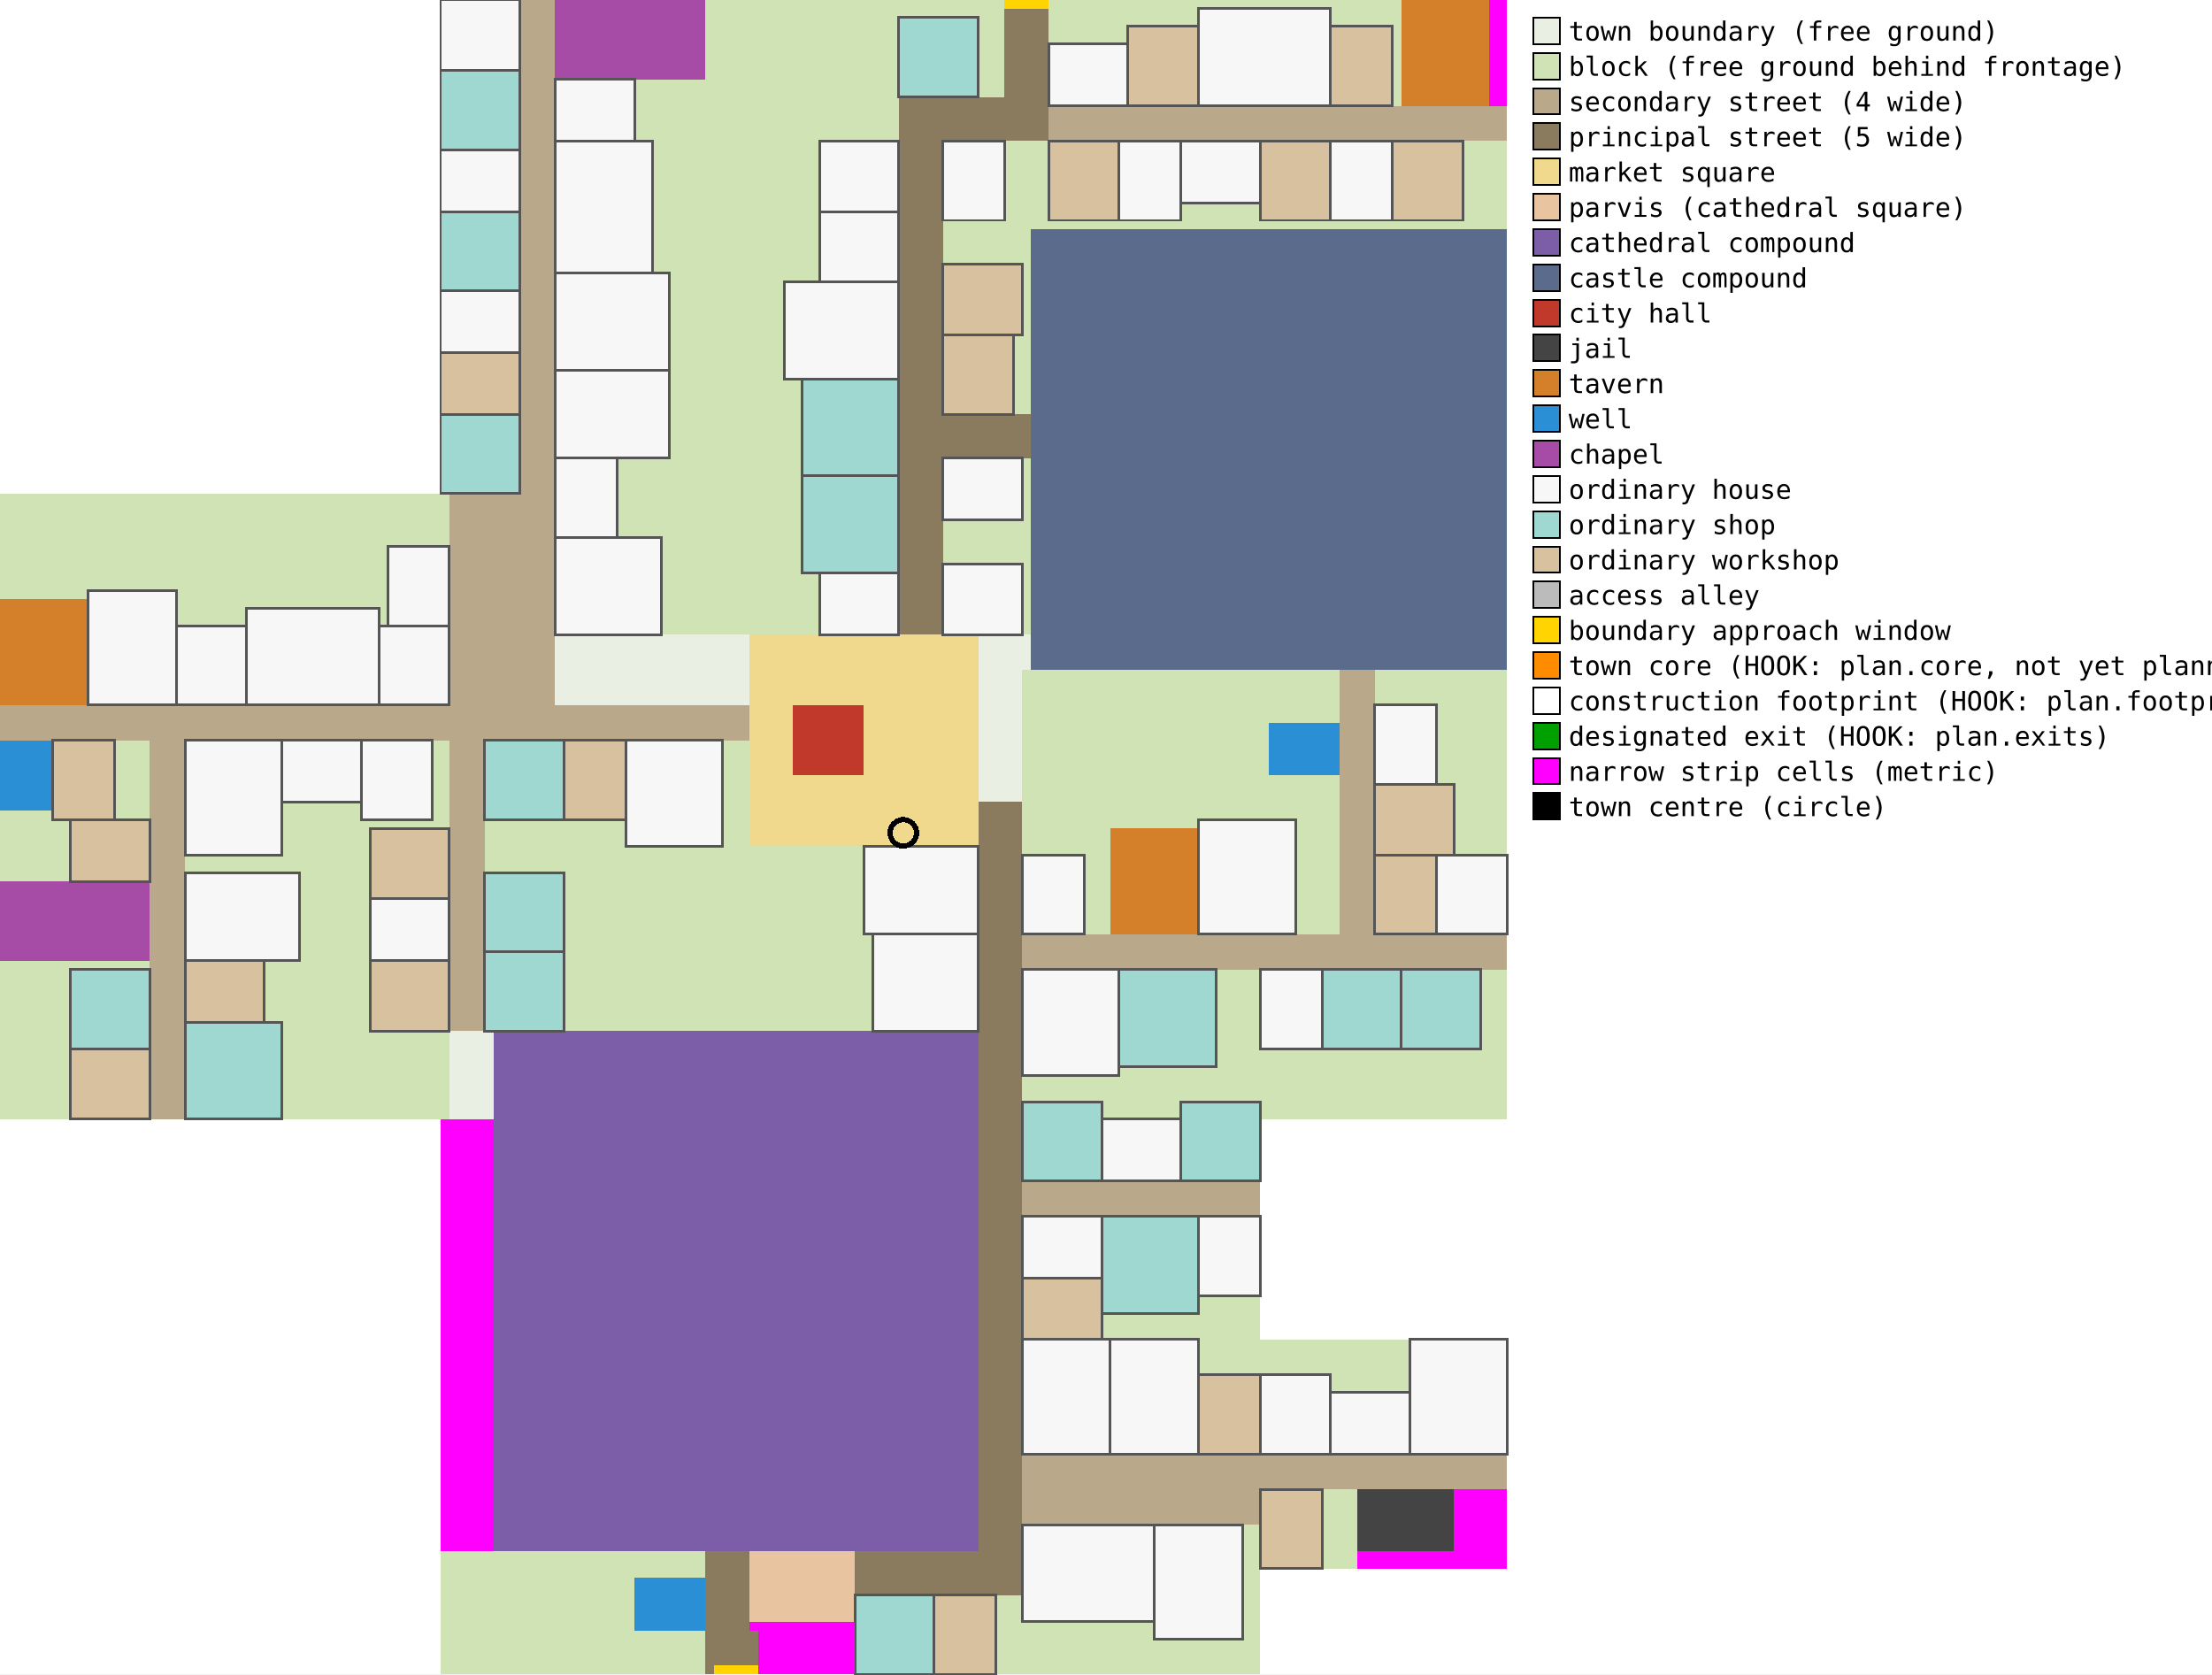
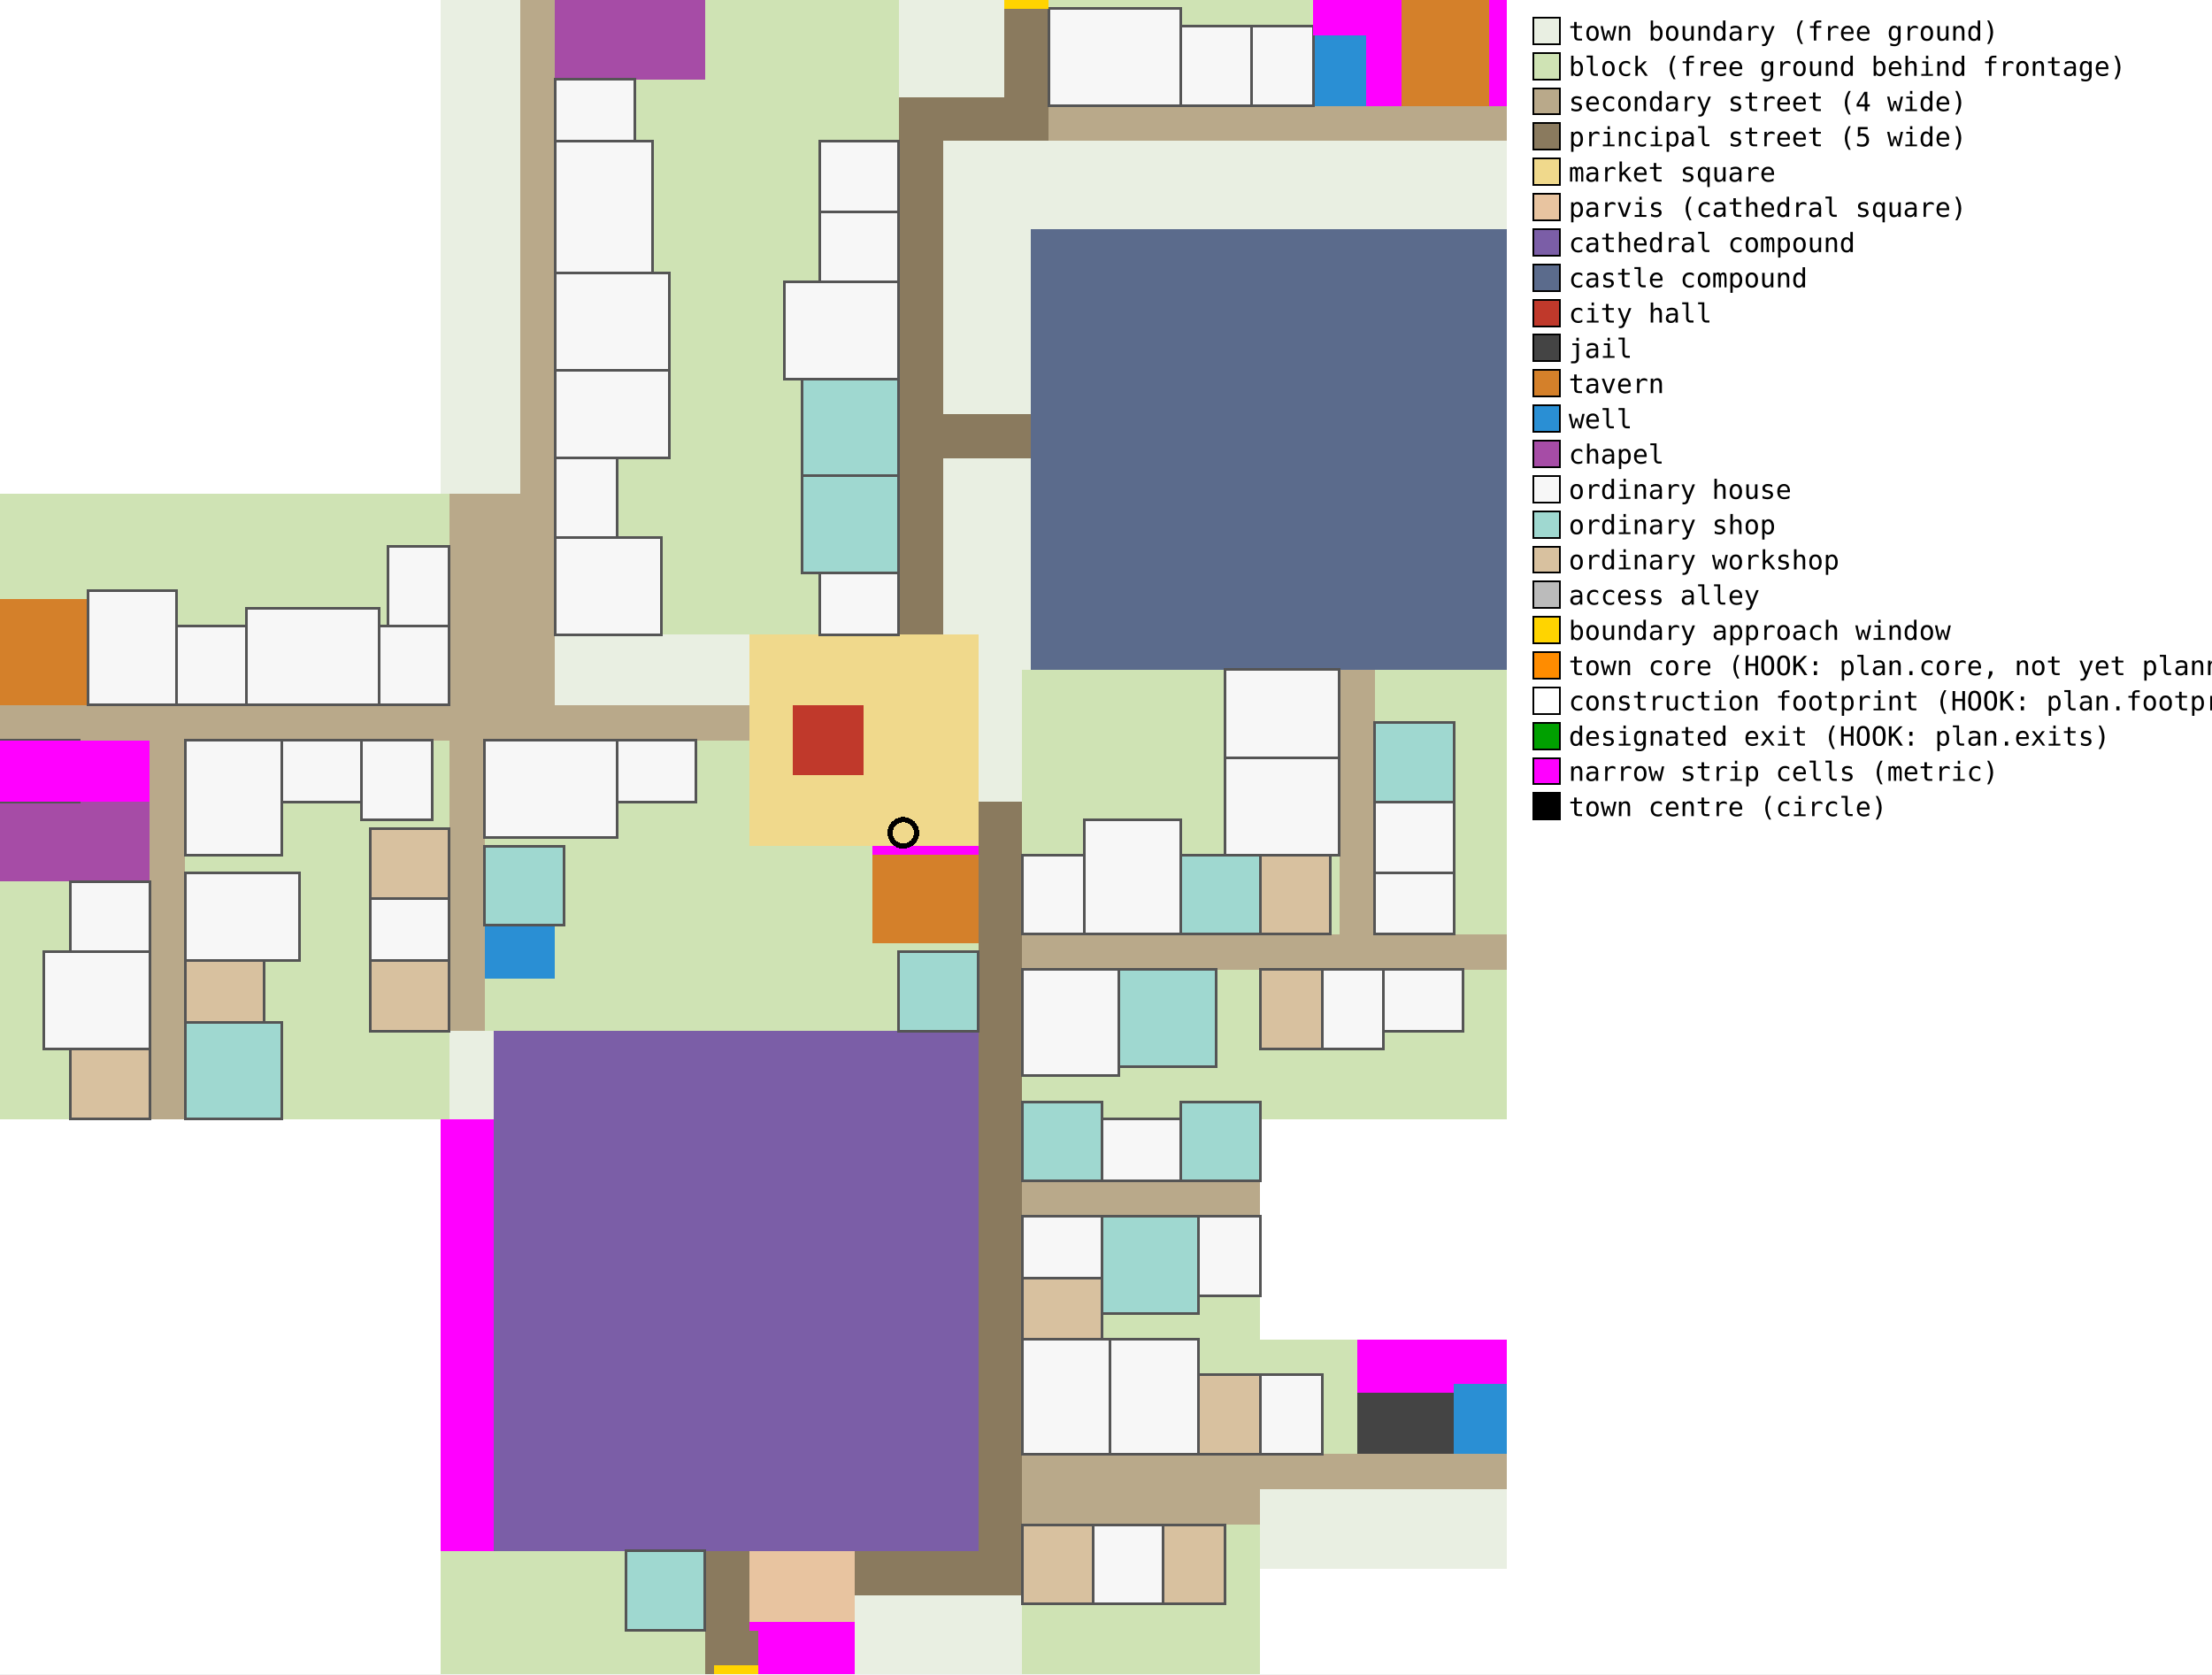
<svg xmlns="http://www.w3.org/2000/svg" width="1004" height="760" viewBox="0 0 251 190" shape-rendering="crispEdges" font-family="monospace" font-size="3">
  <rect width="251" height="190" fill="#ffffff" />
  <rect x="50" y="0" width="93" height="190" fill="#e9efe2" />
  <rect x="0" y="56" width="103" height="71" fill="#e9efe2" />
  <rect x="50" y="27" width="121" height="100" fill="#e9efe2" />
  <rect x="77" y="152" width="94" height="26" fill="#e9efe2" />
  <rect x="116" y="0" width="55" height="82" fill="#e9efe2" />
  <rect x="63" y="0" width="39" height="72" fill="#cfe3b4" />
  <rect x="21" y="84" width="30" height="43" fill="#cfe3b4" />
  <rect x="0" y="56" width="51" height="24" fill="#cfe3b4" />
  <rect x="55" y="96" width="56" height="21" fill="#cfe3b4" />
  <rect x="116" y="76" width="36" height="30" fill="#cfe3b4" />
  <rect x="0" y="84" width="17" height="43" fill="#cfe3b4" />
  <rect x="116" y="138" width="27" height="27" fill="#cfe3b4" />
  <rect x="116" y="110" width="27" height="24" fill="#cfe3b4" />
-   <rect x="107" y="16" width="64" height="10" fill="#cfe3b4" />
  <rect x="119" y="0" width="52" height="12" fill="#cfe3b4" />
-   <rect x="50" y="0" width="9" height="56" fill="#cfe3b4" />
  <rect x="143" y="110" width="28" height="17" fill="#cfe3b4" />
  <rect x="116" y="173" width="27" height="17" fill="#cfe3b4" />
  <rect x="156" y="76" width="15" height="30" fill="#cfe3b4" />
  <rect x="50" y="176" width="30" height="14" fill="#cfe3b4" />
  <rect x="143" y="152" width="28" height="13" fill="#cfe3b4" />
  <rect x="55" y="84" width="30" height="12" fill="#cfe3b4" />
-   <rect x="143" y="169" width="28" height="9" fill="#cfe3b4" />
-   <rect x="107" y="26" width="10" height="21" fill="#cfe3b4" />
-   <rect x="107" y="52" width="10" height="20" fill="#cfe3b4" />
-   <rect x="97" y="181" width="19" height="9" fill="#cfe3b4" />
-   <rect x="102" y="0" width="12" height="11" fill="#cfe3b4" />
  <rect x="0" y="80" width="85" height="4" fill="#b9a98a" />
  <rect x="116" y="169" width="27" height="4" fill="#b9a98a" />
  <rect x="116" y="106" width="55" height="4" fill="#b9a98a" />
  <rect x="119" y="12" width="52" height="4" fill="#b9a98a" />
  <rect x="51" y="56" width="4" height="24" fill="#b9a98a" />
  <rect x="55" y="56" width="4" height="24" fill="#b9a98a" />
  <rect x="59" y="0" width="4" height="80" fill="#b9a98a" />
  <rect x="17" y="84" width="4" height="43" fill="#b9a98a" />
  <rect x="51" y="84" width="4" height="33" fill="#b9a98a" />
  <rect x="152" y="76" width="4" height="30" fill="#b9a98a" />
  <rect x="116" y="165" width="55" height="4" fill="#b9a98a" />
  <rect x="116" y="134" width="27" height="4" fill="#b9a98a" />
  <rect x="80" y="185" width="6" height="5" fill="#8a7a5e" />
  <rect x="80" y="176" width="5" height="14" fill="#8a7a5e" />
  <rect x="80" y="176" width="36" height="5" fill="#8a7a5e" />
  <rect x="111" y="91" width="5" height="90" fill="#8a7a5e" />
  <rect x="111" y="91" width="5" height="5" fill="#8a7a5e" />
  <rect x="114" y="0" width="5" height="16" fill="#8a7a5e" />
  <rect x="102" y="11" width="17" height="5" fill="#8a7a5e" />
  <rect x="102" y="11" width="5" height="61" fill="#8a7a5e" />
  <rect x="107" y="47" width="10" height="5" fill="#8a7a5e" />
  <rect x="85" y="72" width="26" height="24" fill="#f0d98c" />
  <rect x="85" y="176" width="12" height="8" fill="#e8c4a0" />
  <rect x="56" y="117" width="55" height="59" fill="#7b5ea7" />
  <rect x="117" y="26" width="54" height="50" fill="#5b6b8c" />
  <rect x="90" y="80" width="8" height="8" fill="#c0392b" />
-   <rect x="154" y="169" width="11" height="7" fill="#444444" />
-   <rect x="126" y="94" width="10" height="12" fill="#d4802a" />
+   <rect x="154" y="158" width="11" height="7" fill="#444444" />
+   <rect x="99" y="97" width="12" height="10" fill="#d4802a" />
+   <rect x="159" y="0" width="10" height="12" fill="#d4802a" />
  <rect x="0" y="68" width="10" height="12" fill="#d4802a" />
-   <rect x="159" y="0" width="10" height="12" fill="#d4802a" />
-   <rect x="144" y="82" width="8" height="6" fill="#2a8fd4" />
-   <rect x="0" y="84" width="6" height="8" fill="#2a8fd4" />
-   <rect x="72" y="179" width="8" height="6" fill="#2a8fd4" />
+   <rect x="55" y="105" width="8" height="6" fill="#2a8fd4" />
+   <rect x="149" y="4" width="6" height="8" fill="#2a8fd4" />
+   <rect x="165" y="157" width="6" height="8" fill="#2a8fd4" />
  <rect x="63" y="0" width="17" height="9" fill="#a64ca6" />
-   <rect x="0" y="100" width="17" height="9" fill="#a64ca6" />
+   <rect x="0" y="91" width="17" height="9" fill="#a64ca6" />
  <rect x="63" y="61" width="12" height="11" fill="#f7f7f7" stroke="#555555" stroke-width="0.3" />
  <rect x="63" y="52" width="7" height="9" fill="#f7f7f7" stroke="#555555" stroke-width="0.3" />
  <rect x="63" y="42" width="13" height="10" fill="#f7f7f7" stroke="#555555" stroke-width="0.3" />
  <rect x="63" y="31" width="13" height="11" fill="#f7f7f7" stroke="#555555" stroke-width="0.3" />
  <rect x="63" y="16" width="11" height="15" fill="#f7f7f7" stroke="#555555" stroke-width="0.3" />
  <rect x="63" y="9" width="9" height="7" fill="#f7f7f7" stroke="#555555" stroke-width="0.3" />
  <rect x="93" y="65" width="9" height="7" fill="#f7f7f7" stroke="#555555" stroke-width="0.3" />
  <rect x="91" y="54" width="11" height="11" fill="#9fd8d0" stroke="#555555" stroke-width="0.3" />
  <rect x="91" y="43" width="11" height="11" fill="#9fd8d0" stroke="#555555" stroke-width="0.3" />
  <rect x="89" y="32" width="13" height="11" fill="#f7f7f7" stroke="#555555" stroke-width="0.3" />
  <rect x="93" y="24" width="9" height="8" fill="#f7f7f7" stroke="#555555" stroke-width="0.3" />
  <rect x="93" y="16" width="9" height="8" fill="#f7f7f7" stroke="#555555" stroke-width="0.3" />
  <rect x="21" y="84" width="11" height="13" fill="#f7f7f7" stroke="#555555" stroke-width="0.3" />
  <rect x="32" y="84" width="9" height="7" fill="#f7f7f7" stroke="#555555" stroke-width="0.3" />
  <rect x="41" y="84" width="8" height="9" fill="#f7f7f7" stroke="#555555" stroke-width="0.3" />
  <rect x="21" y="116" width="11" height="11" fill="#9fd8d0" stroke="#555555" stroke-width="0.3" />
  <rect x="21" y="109" width="9" height="7" fill="#d8c19f" stroke="#555555" stroke-width="0.3" />
  <rect x="21" y="99" width="13" height="10" fill="#f7f7f7" stroke="#555555" stroke-width="0.3" />
  <rect x="42" y="109" width="9" height="8" fill="#d8c19f" stroke="#555555" stroke-width="0.3" />
  <rect x="42" y="102" width="9" height="7" fill="#f7f7f7" stroke="#555555" stroke-width="0.3" />
  <rect x="42" y="94" width="9" height="8" fill="#d8c19f" stroke="#555555" stroke-width="0.3" />
  <rect x="10" y="67" width="10" height="13" fill="#f7f7f7" stroke="#555555" stroke-width="0.3" />
  <rect x="20" y="71" width="8" height="9" fill="#f7f7f7" stroke="#555555" stroke-width="0.3" />
  <rect x="28" y="69" width="15" height="11" fill="#f7f7f7" stroke="#555555" stroke-width="0.3" />
  <rect x="43" y="71" width="8" height="9" fill="#f7f7f7" stroke="#555555" stroke-width="0.3" />
  <rect x="44" y="62" width="7" height="9" fill="#f7f7f7" stroke="#555555" stroke-width="0.3" />
-   <rect x="55" y="108" width="9" height="9" fill="#9fd8d0" stroke="#555555" stroke-width="0.3" />
-   <rect x="55" y="99" width="9" height="9" fill="#9fd8d0" stroke="#555555" stroke-width="0.3" />
-   <rect x="99" y="106" width="12" height="11" fill="#f7f7f7" stroke="#555555" stroke-width="0.3" />
-   <rect x="98" y="96" width="13" height="10" fill="#f7f7f7" stroke="#555555" stroke-width="0.3" />
+   <rect x="55" y="96" width="9" height="9" fill="#9fd8d0" stroke="#555555" stroke-width="0.3" />
+   <rect x="102" y="108" width="9" height="9" fill="#9fd8d0" stroke="#555555" stroke-width="0.3" />
  <rect x="116" y="97" width="7" height="9" fill="#f7f7f7" stroke="#555555" stroke-width="0.3" />
-   <rect x="136" y="93" width="11" height="13" fill="#f7f7f7" stroke="#555555" stroke-width="0.3" />
-   <rect x="6" y="84" width="7" height="9" fill="#d8c19f" stroke="#555555" stroke-width="0.3" />
+   <rect x="123" y="93" width="11" height="13" fill="#f7f7f7" stroke="#555555" stroke-width="0.3" />
+   <rect x="134" y="97" width="9" height="9" fill="#9fd8d0" stroke="#555555" stroke-width="0.3" />
+   <rect x="143" y="97" width="8" height="9" fill="#d8c19f" stroke="#555555" stroke-width="0.3" />
+   <rect x="139" y="86" width="13" height="11" fill="#f7f7f7" stroke="#555555" stroke-width="0.3" />
+   <rect x="139" y="76" width="13" height="10" fill="#f7f7f7" stroke="#555555" stroke-width="0.3" />
+   <rect x="0" y="84" width="9" height="7" fill="#f7f7f7" stroke="#555555" stroke-width="0.3" />
  <rect x="8" y="119" width="9" height="8" fill="#d8c19f" stroke="#555555" stroke-width="0.3" />
-   <rect x="8" y="110" width="9" height="9" fill="#9fd8d0" stroke="#555555" stroke-width="0.3" />
-   <rect x="8" y="93" width="9" height="7" fill="#d8c19f" stroke="#555555" stroke-width="0.3" />
+   <rect x="5" y="108" width="12" height="11" fill="#f7f7f7" stroke="#555555" stroke-width="0.3" />
+   <rect x="8" y="100" width="9" height="8" fill="#f7f7f7" stroke="#555555" stroke-width="0.3" />
  <rect x="116" y="152" width="10" height="13" fill="#f7f7f7" stroke="#555555" stroke-width="0.3" />
  <rect x="126" y="152" width="10" height="13" fill="#f7f7f7" stroke="#555555" stroke-width="0.3" />
  <rect x="136" y="156" width="7" height="9" fill="#d8c19f" stroke="#555555" stroke-width="0.3" />
  <rect x="116" y="138" width="9" height="7" fill="#f7f7f7" stroke="#555555" stroke-width="0.3" />
  <rect x="125" y="138" width="11" height="11" fill="#9fd8d0" stroke="#555555" stroke-width="0.3" />
  <rect x="136" y="138" width="7" height="9" fill="#f7f7f7" stroke="#555555" stroke-width="0.3" />
  <rect x="116" y="145" width="9" height="7" fill="#d8c19f" stroke="#555555" stroke-width="0.3" />
  <rect x="116" y="125" width="9" height="9" fill="#9fd8d0" stroke="#555555" stroke-width="0.3" />
  <rect x="125" y="127" width="9" height="7" fill="#f7f7f7" stroke="#555555" stroke-width="0.3" />
  <rect x="134" y="125" width="9" height="9" fill="#9fd8d0" stroke="#555555" stroke-width="0.3" />
  <rect x="116" y="110" width="11" height="12" fill="#f7f7f7" stroke="#555555" stroke-width="0.3" />
  <rect x="127" y="110" width="11" height="11" fill="#9fd8d0" stroke="#555555" stroke-width="0.3" />
-   <rect x="107" y="16" width="7" height="9" fill="#f7f7f7" stroke="#555555" stroke-width="0.3" />
-   <rect x="119" y="16" width="8" height="9" fill="#d8c19f" stroke="#555555" stroke-width="0.3" />
-   <rect x="127" y="16" width="7" height="9" fill="#f7f7f7" stroke="#555555" stroke-width="0.3" />
-   <rect x="134" y="16" width="9" height="7" fill="#f7f7f7" stroke="#555555" stroke-width="0.3" />
-   <rect x="143" y="16" width="8" height="9" fill="#d8c19f" stroke="#555555" stroke-width="0.3" />
-   <rect x="151" y="16" width="7" height="9" fill="#f7f7f7" stroke="#555555" stroke-width="0.3" />
-   <rect x="158" y="16" width="8" height="9" fill="#d8c19f" stroke="#555555" stroke-width="0.3" />
-   <rect x="119" y="5" width="9" height="7" fill="#f7f7f7" stroke="#555555" stroke-width="0.3" />
-   <rect x="128" y="3" width="8" height="9" fill="#d8c19f" stroke="#555555" stroke-width="0.3" />
-   <rect x="136" y="1" width="15" height="11" fill="#f7f7f7" stroke="#555555" stroke-width="0.3" />
-   <rect x="151" y="3" width="7" height="9" fill="#d8c19f" stroke="#555555" stroke-width="0.3" />
-   <rect x="50" y="47" width="9" height="9" fill="#9fd8d0" stroke="#555555" stroke-width="0.3" />
-   <rect x="50" y="40" width="9" height="7" fill="#d8c19f" stroke="#555555" stroke-width="0.3" />
-   <rect x="50" y="33" width="9" height="7" fill="#f7f7f7" stroke="#555555" stroke-width="0.3" />
-   <rect x="50" y="24" width="9" height="9" fill="#9fd8d0" stroke="#555555" stroke-width="0.3" />
-   <rect x="50" y="17" width="9" height="7" fill="#f7f7f7" stroke="#555555" stroke-width="0.3" />
-   <rect x="50" y="8" width="9" height="9" fill="#9fd8d0" stroke="#555555" stroke-width="0.3" />
-   <rect x="50" y="0" width="9" height="8" fill="#f7f7f7" stroke="#555555" stroke-width="0.3" />
-   <rect x="143" y="110" width="7" height="9" fill="#f7f7f7" stroke="#555555" stroke-width="0.3" />
-   <rect x="150" y="110" width="9" height="9" fill="#9fd8d0" stroke="#555555" stroke-width="0.3" />
-   <rect x="159" y="110" width="9" height="9" fill="#9fd8d0" stroke="#555555" stroke-width="0.3" />
-   <rect x="116" y="173" width="15" height="11" fill="#f7f7f7" stroke="#555555" stroke-width="0.3" />
-   <rect x="131" y="173" width="10" height="13" fill="#f7f7f7" stroke="#555555" stroke-width="0.3" />
-   <rect x="156" y="97" width="7" height="9" fill="#d8c19f" stroke="#555555" stroke-width="0.3" />
-   <rect x="163" y="97" width="8" height="9" fill="#f7f7f7" stroke="#555555" stroke-width="0.3" />
-   <rect x="156" y="89" width="9" height="8" fill="#d8c19f" stroke="#555555" stroke-width="0.3" />
-   <rect x="156" y="80" width="7" height="9" fill="#f7f7f7" stroke="#555555" stroke-width="0.3" />
-   <rect x="143" y="156" width="8" height="9" fill="#f7f7f7" stroke="#555555" stroke-width="0.3" />
-   <rect x="151" y="158" width="9" height="7" fill="#f7f7f7" stroke="#555555" stroke-width="0.3" />
-   <rect x="160" y="152" width="11" height="13" fill="#f7f7f7" stroke="#555555" stroke-width="0.3" />
-   <rect x="55" y="84" width="9" height="9" fill="#9fd8d0" stroke="#555555" stroke-width="0.3" />
-   <rect x="64" y="84" width="7" height="9" fill="#d8c19f" stroke="#555555" stroke-width="0.3" />
-   <rect x="71" y="84" width="11" height="12" fill="#f7f7f7" stroke="#555555" stroke-width="0.3" />
-   <rect x="143" y="169" width="7" height="9" fill="#d8c19f" stroke="#555555" stroke-width="0.3" />
-   <rect x="107" y="38" width="8" height="9" fill="#d8c19f" stroke="#555555" stroke-width="0.3" />
-   <rect x="107" y="30" width="9" height="8" fill="#d8c19f" stroke="#555555" stroke-width="0.3" />
-   <rect x="107" y="52" width="9" height="7" fill="#f7f7f7" stroke="#555555" stroke-width="0.3" />
-   <rect x="107" y="64" width="9" height="8" fill="#f7f7f7" stroke="#555555" stroke-width="0.3" />
-   <rect x="97" y="181" width="9" height="9" fill="#9fd8d0" stroke="#555555" stroke-width="0.3" />
-   <rect x="106" y="181" width="7" height="9" fill="#d8c19f" stroke="#555555" stroke-width="0.3" />
-   <rect x="102" y="2" width="9" height="9" fill="#9fd8d0" stroke="#555555" stroke-width="0.3" />
+   <rect x="119" y="1" width="15" height="11" fill="#f7f7f7" stroke="#555555" stroke-width="0.3" />
+   <rect x="134" y="3" width="8" height="9" fill="#f7f7f7" stroke="#555555" stroke-width="0.3" />
+   <rect x="142" y="3" width="7" height="9" fill="#f7f7f7" stroke="#555555" stroke-width="0.3" />
+   <rect x="143" y="110" width="7" height="9" fill="#d8c19f" stroke="#555555" stroke-width="0.3" />
+   <rect x="150" y="110" width="7" height="9" fill="#f7f7f7" stroke="#555555" stroke-width="0.3" />
+   <rect x="157" y="110" width="9" height="7" fill="#f7f7f7" stroke="#555555" stroke-width="0.3" />
+   <rect x="116" y="173" width="8" height="9" fill="#d8c19f" stroke="#555555" stroke-width="0.3" />
+   <rect x="124" y="173" width="8" height="9" fill="#f7f7f7" stroke="#555555" stroke-width="0.3" />
+   <rect x="132" y="173" width="7" height="9" fill="#d8c19f" stroke="#555555" stroke-width="0.3" />
+   <rect x="156" y="99" width="9" height="7" fill="#f7f7f7" stroke="#555555" stroke-width="0.3" />
+   <rect x="156" y="91" width="9" height="8" fill="#f7f7f7" stroke="#555555" stroke-width="0.3" />
+   <rect x="156" y="82" width="9" height="9" fill="#9fd8d0" stroke="#555555" stroke-width="0.3" />
+   <rect x="71" y="176" width="9" height="9" fill="#9fd8d0" stroke="#555555" stroke-width="0.3" />
+   <rect x="143" y="156" width="7" height="9" fill="#f7f7f7" stroke="#555555" stroke-width="0.3" />
+   <rect x="55" y="84" width="15" height="11" fill="#f7f7f7" stroke="#555555" stroke-width="0.3" />
+   <rect x="70" y="84" width="9" height="7" fill="#f7f7f7" stroke="#555555" stroke-width="0.3" />
  <rect x="81" y="189" width="5" height="1" fill="#ffd400" />
  <rect x="114" y="0" width="5" height="1" fill="#ffd400" />
  <rect x="86" y="185" width="11" height="5" fill="#ff00ff" />
  <rect x="85" y="184" width="12" height="1" fill="#ff00ff" />
-   <rect x="154" y="176" width="17" height="2" fill="#ff00ff" />
  <rect x="50" y="127" width="6" height="49" fill="#ff00ff" />
-   <rect x="165" y="169" width="6" height="7" fill="#ff00ff" />
+   <rect x="154" y="157" width="11" height="1" fill="#ff00ff" />
+   <rect x="154" y="152" width="17" height="5" fill="#ff00ff" />
+   <rect x="99" y="96" width="12" height="1" fill="#ff00ff" />
+   <rect x="0" y="84" width="17" height="7" fill="#ff00ff" />
+   <rect x="155" y="4" width="4" height="8" fill="#ff00ff" />
  <rect x="169" y="0" width="2" height="12" fill="#ff00ff" />
+   <rect x="149" y="0" width="10" height="4" fill="#ff00ff" />
  <circle cx="102.5" cy="94.5" r="1.5" fill="none" stroke="#000000" stroke-width="0.6" />
  <rect x="174" y="2" width="3" height="3" fill="#e9efe2" stroke="#000000" stroke-width="0.2" />
  <text x="178" y="4.6">town boundary (free ground)</text>
  <rect x="174" y="6" width="3" height="3" fill="#cfe3b4" stroke="#000000" stroke-width="0.2" />
  <text x="178" y="8.6">block (free ground behind frontage)</text>
  <rect x="174" y="10" width="3" height="3" fill="#b9a98a" stroke="#000000" stroke-width="0.2" />
  <text x="178" y="12.6">secondary street (4 wide)</text>
  <rect x="174" y="14" width="3" height="3" fill="#8a7a5e" stroke="#000000" stroke-width="0.2" />
  <text x="178" y="16.6">principal street (5 wide)</text>
  <rect x="174" y="18" width="3" height="3" fill="#f0d98c" stroke="#000000" stroke-width="0.2" />
  <text x="178" y="20.6">market square</text>
  <rect x="174" y="22" width="3" height="3" fill="#e8c4a0" stroke="#000000" stroke-width="0.2" />
  <text x="178" y="24.6">parvis (cathedral square)</text>
  <rect x="174" y="26" width="3" height="3" fill="#7b5ea7" stroke="#000000" stroke-width="0.2" />
  <text x="178" y="28.6">cathedral compound</text>
  <rect x="174" y="30" width="3" height="3" fill="#5b6b8c" stroke="#000000" stroke-width="0.2" />
  <text x="178" y="32.6">castle compound</text>
  <rect x="174" y="34" width="3" height="3" fill="#c0392b" stroke="#000000" stroke-width="0.2" />
  <text x="178" y="36.6">city hall</text>
  <rect x="174" y="38" width="3" height="3" fill="#444444" stroke="#000000" stroke-width="0.2" />
  <text x="178" y="40.6">jail</text>
  <rect x="174" y="42" width="3" height="3" fill="#d4802a" stroke="#000000" stroke-width="0.2" />
  <text x="178" y="44.6">tavern</text>
  <rect x="174" y="46" width="3" height="3" fill="#2a8fd4" stroke="#000000" stroke-width="0.2" />
  <text x="178" y="48.6">well</text>
  <rect x="174" y="50" width="3" height="3" fill="#a64ca6" stroke="#000000" stroke-width="0.2" />
  <text x="178" y="52.6">chapel</text>
  <rect x="174" y="54" width="3" height="3" fill="#f7f7f7" stroke="#000000" stroke-width="0.2" />
  <text x="178" y="56.6">ordinary house</text>
  <rect x="174" y="58" width="3" height="3" fill="#9fd8d0" stroke="#000000" stroke-width="0.2" />
  <text x="178" y="60.6">ordinary shop</text>
  <rect x="174" y="62" width="3" height="3" fill="#d8c19f" stroke="#000000" stroke-width="0.2" />
  <text x="178" y="64.6">ordinary workshop</text>
  <rect x="174" y="66" width="3" height="3" fill="#bbbbbb" stroke="#000000" stroke-width="0.2" />
  <text x="178" y="68.6">access alley</text>
  <rect x="174" y="70" width="3" height="3" fill="#ffd400" stroke="#000000" stroke-width="0.2" />
  <text x="178" y="72.6">boundary approach window</text>
  <rect x="174" y="74" width="3" height="3" fill="#ff8c00" stroke="#000000" stroke-width="0.2" />
  <text x="178" y="76.6">town core (HOOK: plan.core, not yet planned)</text>
  <rect x="174" y="78" width="3" height="3" fill="#ffffff" stroke="#000000" stroke-width="0.2" />
  <text x="178" y="80.6">construction footprint (HOOK: plan.footprint)</text>
  <rect x="174" y="82" width="3" height="3" fill="#00a000" stroke="#000000" stroke-width="0.2" />
  <text x="178" y="84.6">designated exit (HOOK: plan.exits)</text>
  <rect x="174" y="86" width="3" height="3" fill="#ff00ff" stroke="#000000" stroke-width="0.2" />
  <text x="178" y="88.6">narrow strip cells (metric)</text>
  <rect x="174" y="90" width="3" height="3" fill="#000000" stroke="#000000" stroke-width="0.2" />
  <text x="178" y="92.6">town centre (circle)</text>
</svg>
